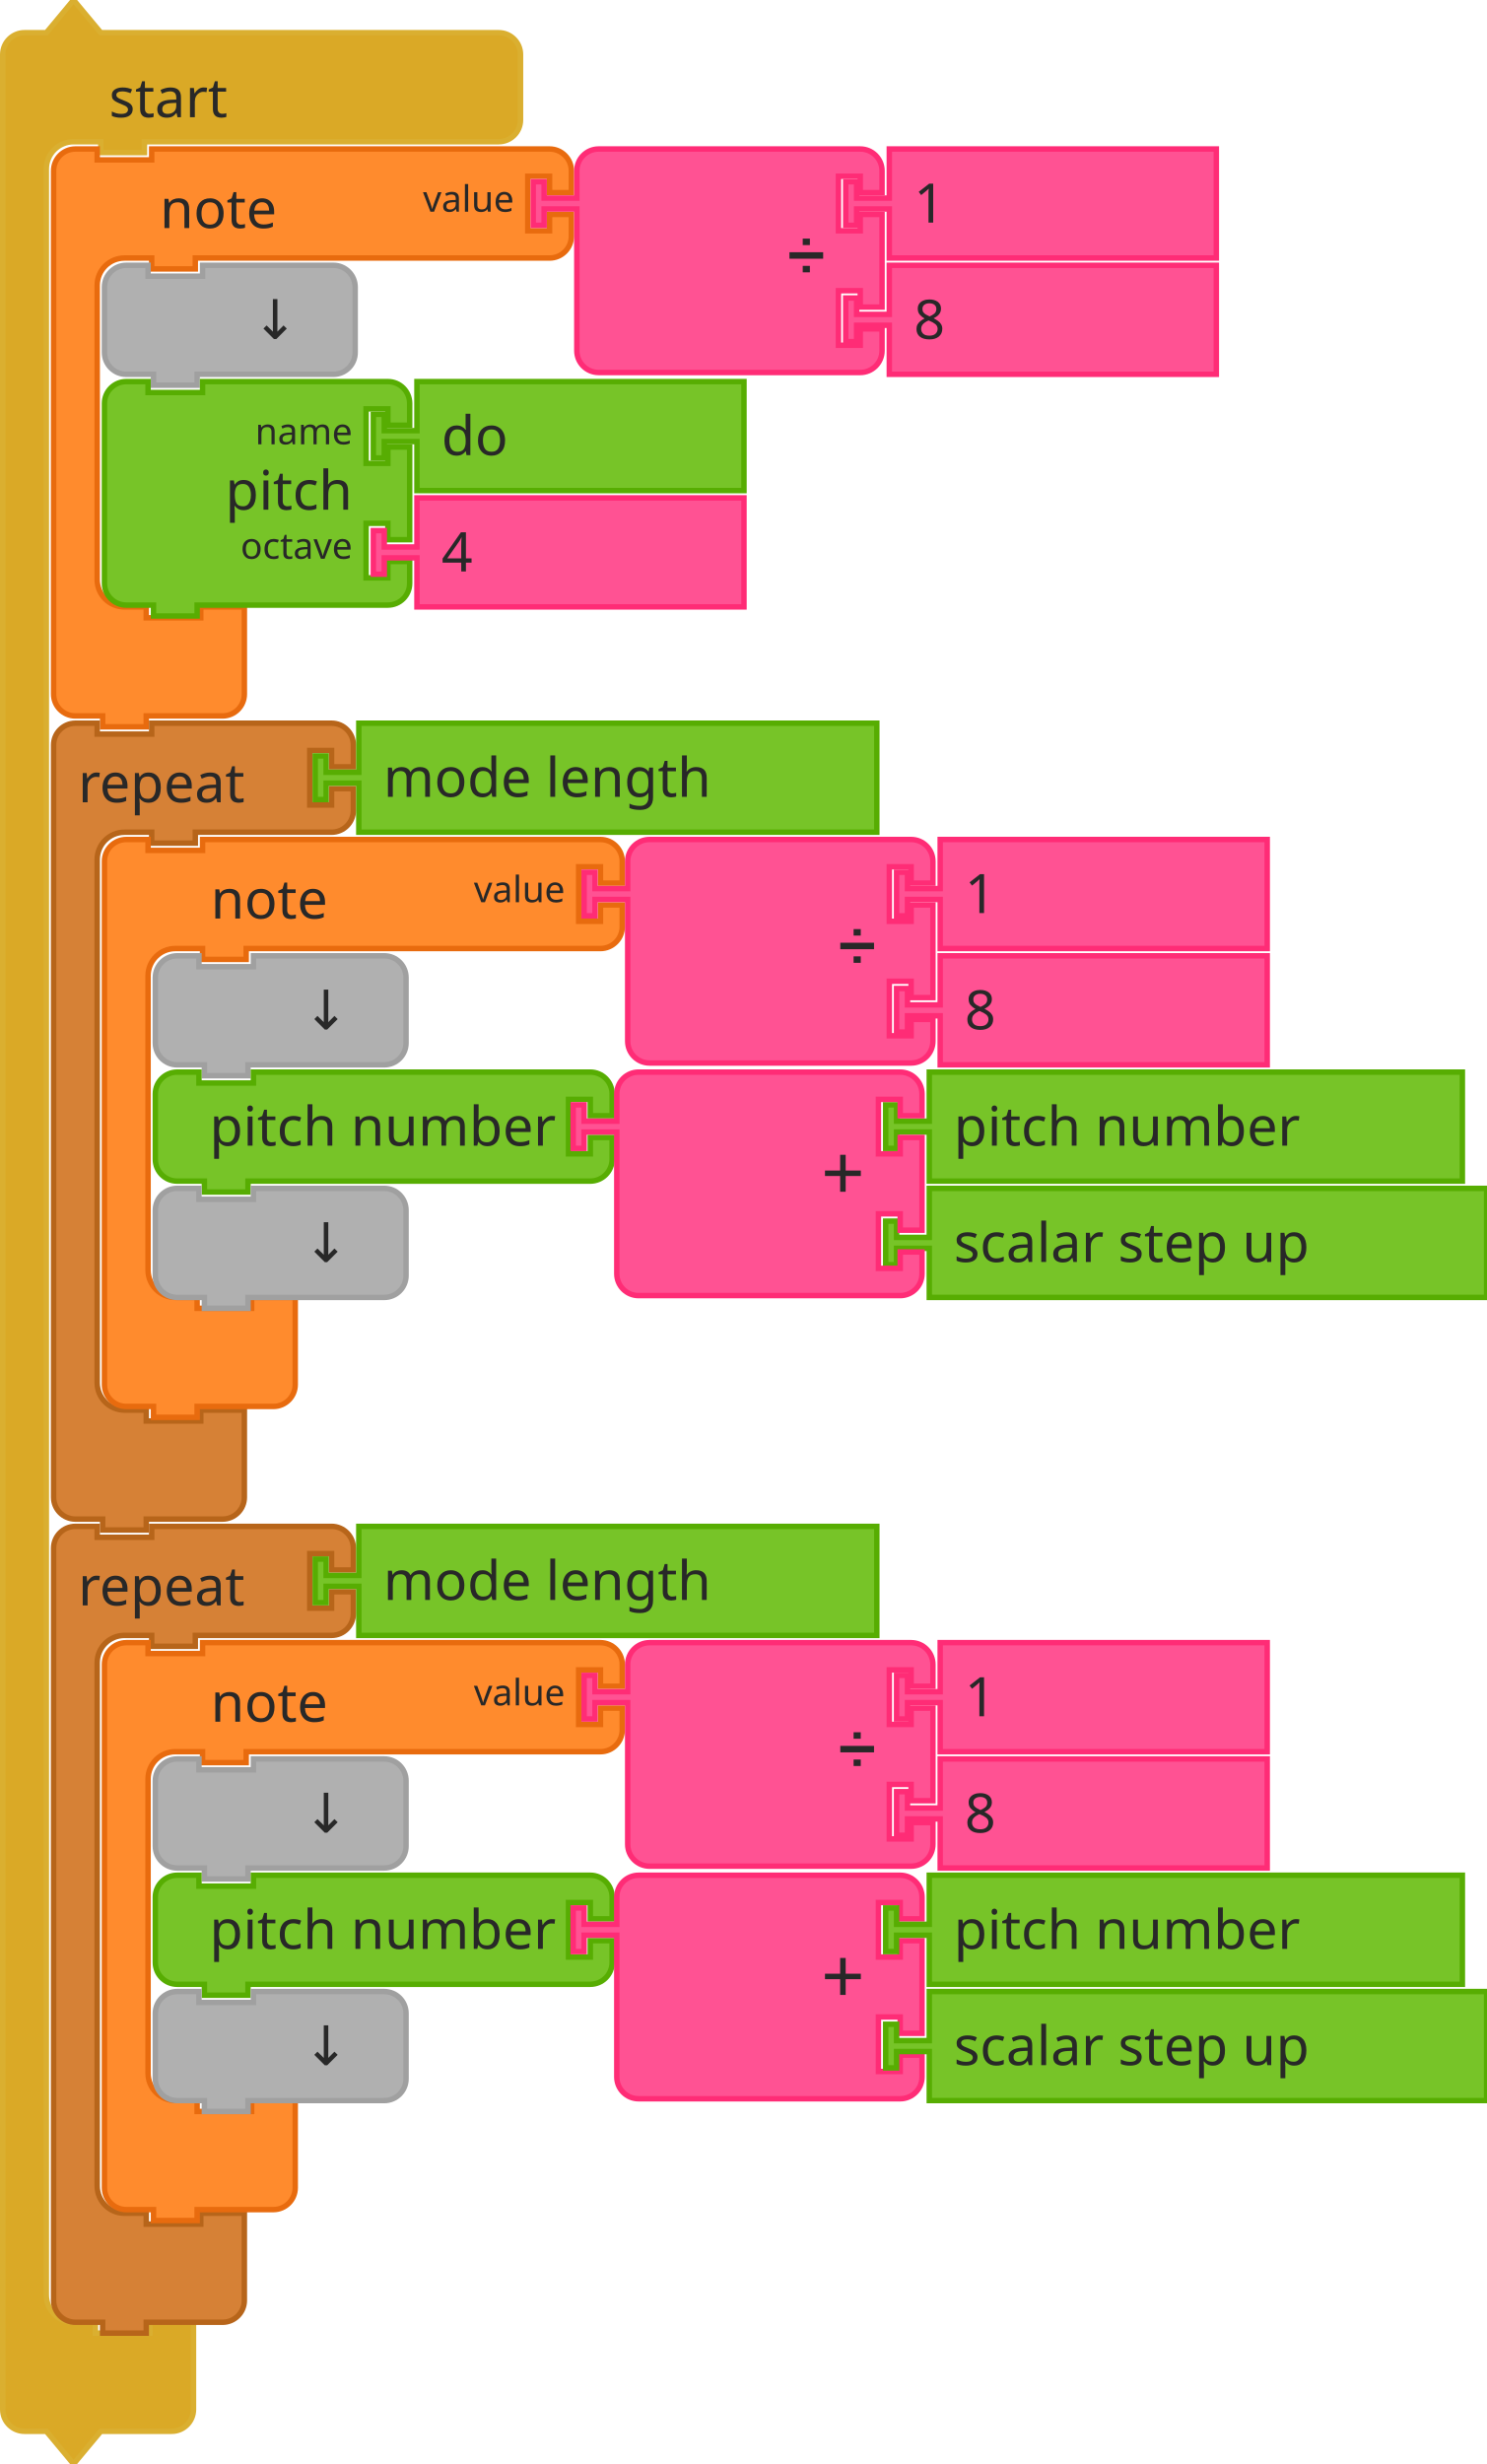
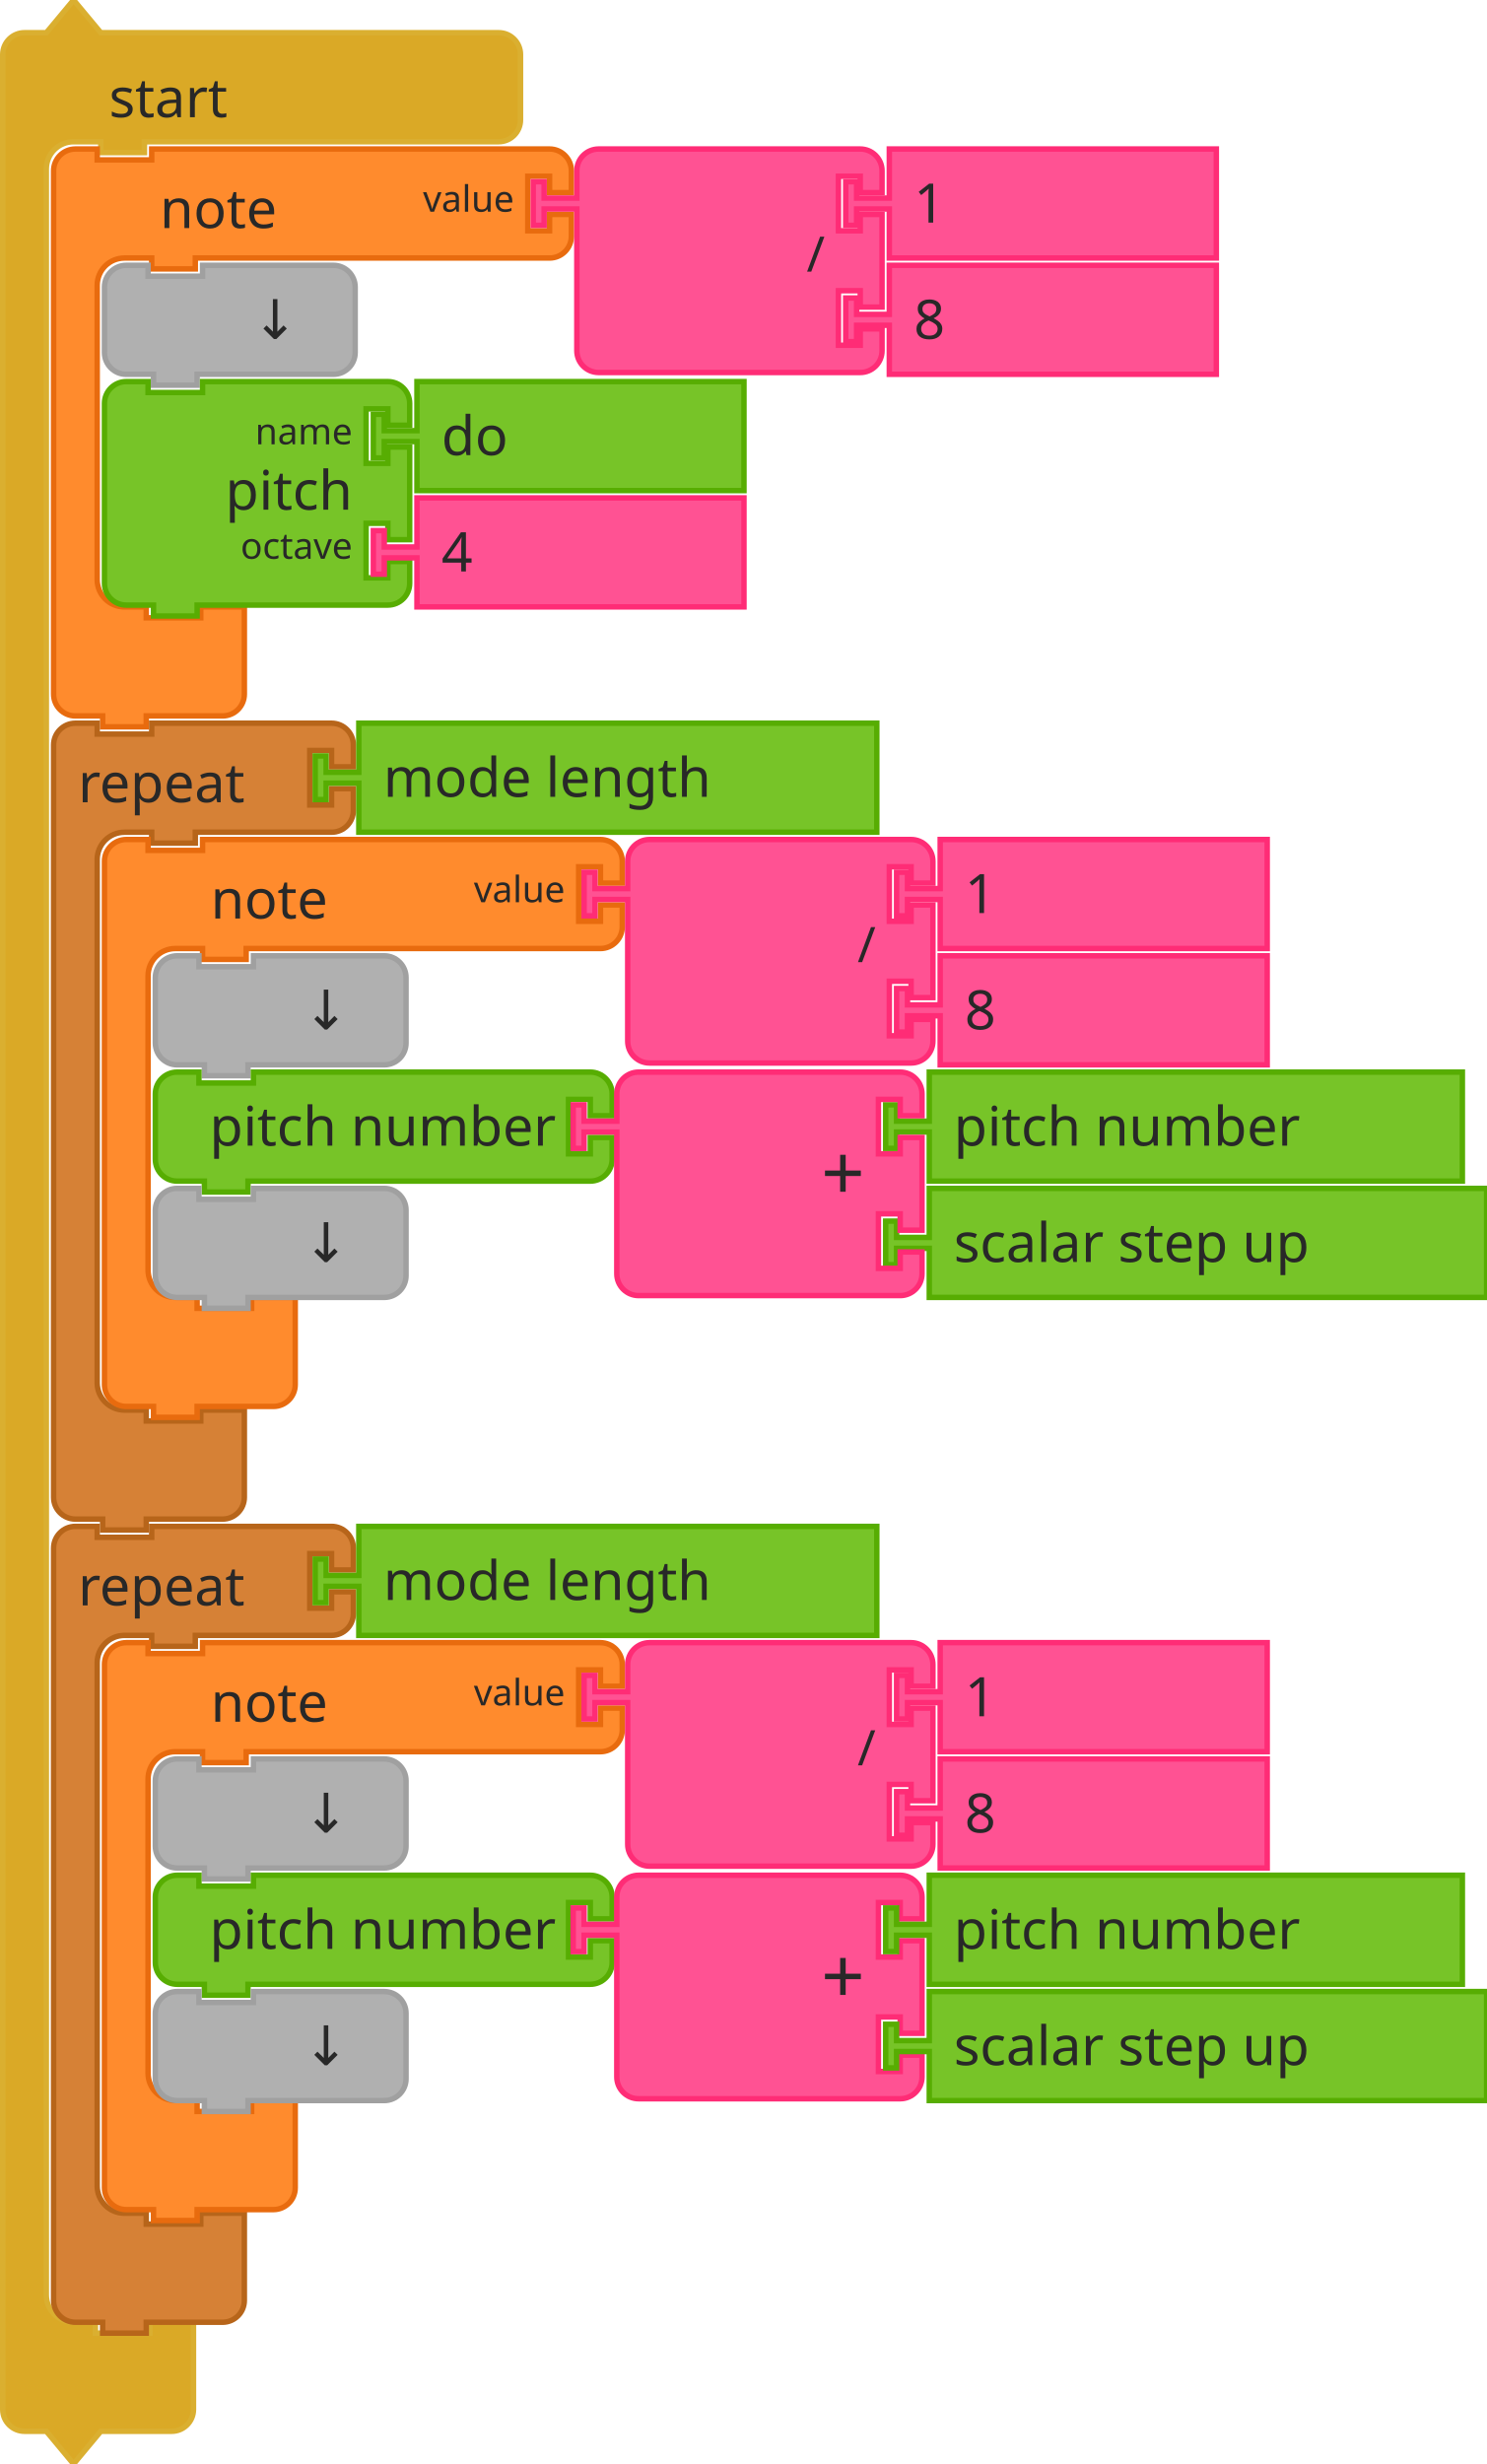
<svg xmlns="http://www.w3.org/2000/svg" width="409" height="678" version="1.1" id="svg9193">
  <defs id="defs9197" />
  <rect id="backgroundrect" width="100%" height="100%" x="0" y="0" fill="none" stroke="none" />
  <g class="currentLayer" style="" id="g9191">
    <g id="svg_1" class="">
      <g id="svg_2">
        <g transform="translate(218,1) scale(1.5) " id="svg_3">
          <path d="m-144.833,13.333 L-144.833,9.333 A4,4 90 0 1 -140.833,5.333 L-136.833,5.333 L-131.833,-0.667 L-126.833,5.333 L-117.833,5.333 L-57.833,5.333 L-53.833,5.333 A4,4 90 0 1 -49.833,9.333 L-49.833,13.333 L-49.833,17.333 L-49.833,21.333 A4,4 90 0 1 -53.833,25.333 L-57.833,25.333 L-117.833,25.333 L-118.833,25.333 L-118.833,27.333 L-126.833,27.333 L-126.833,25.333 L-127.833,25.333 L-131.833,25.333 A5,5 90 0 0 -136.833,30.333 L-136.833,34.333 L-136.833,38.333 L-136.833,416.333 L-136.833,420.333 A5,5 90 0 0 -131.833,425.333 L-127.833,425.333 L-127.833,427.333 L-117.833,427.333 L-117.833,425.333 L-109.833,425.333 L-109.833,431.333 L-109.833,437.333 L-109.833,441.333 A4,4 90 0 1 -113.833,445.333 L-117.833,445.333 L-126.833,445.333 L-131.833,451.333 L-136.833,445.333 L-140.833,445.333 A4,4 90 0 1 -144.833,441.333 L-144.833,437.333 z" style="fill:#DAA926;fill-opacity:1;stroke:#DAAF30;stroke-width:1;stroke-linecap:round;stroke-opacity:1;" id="svg_4" />
          <text style="font-size:10px;fill:#282828;font-family:sans-serif;text-anchor:start" id="svg_5" y="-1.167" x="-145.333">
            <tspan x="-125.333" y="20.833" id="svg_6">start</tspan>
          </text>
        </g>
      </g>
    </g>
    <g id="svg_15" class="">
      <g id="svg_16">
        <g transform="translate(232,42) scale(1.5) " id="svg_17">
          <path d="m-144.833,7.333 L-144.833,3.333 A4,4 90 0 1 -140.833,-0.667 L-136.833,-0.667 L-136.833,1.333 L-126.833,1.333 L-126.833,-0.667 L-117.833,-0.667 L-57.833,-0.667 L-53.833,-0.667 A4,4 90 0 1 -49.833,3.333 L-49.833,7.333 L-53.833,7.333 L-53.833,4.333 L-57.833,4.333 L-57.833,14.333 L-53.833,14.333 L-53.833,11.333 L-49.833,11.333 L-49.833,15.333 A4,4 90 0 1 -53.833,19.333 L-57.833,19.333 L-117.833,19.333 L-118.833,19.333 L-118.833,21.333 L-126.833,21.333 L-126.833,19.333 L-127.833,19.333 L-131.833,19.333 A5,5 90 0 0 -136.833,24.333 L-136.833,28.333 L-136.833,32.333 L-136.833,74.333 L-136.833,78.333 A5,5 90 0 0 -131.833,83.333 L-127.833,83.333 L-127.833,85.333 L-117.833,85.333 L-117.833,83.333 L-109.833,83.333 L-109.833,89.333 L-109.833,95.333 L-109.833,99.333 A4,4 90 0 1 -113.833,103.333 L-117.833,103.333 L-126.833,103.333 L-127.833,103.333 L-127.833,105.333 L-135.833,105.333 L-135.833,103.333 L-136.833,103.333 L-140.833,103.333 A4,4 90 0 1 -144.833,99.333 L-144.833,95.333 z" style="fill:#FF8B2D;fill-opacity:1;stroke:#E86B0E;stroke-width:1;stroke-linecap:round;stroke-opacity:1;" id="svg_18" />
          <text style="font-size:10px;fill:#282828;font-family:sans-serif;text-anchor:start" id="svg_19" y="-1.167" x="-145.333">
            <tspan x="-125.333" y="13.833" id="svg_20">note</tspan>
          </text>
          <text style="font-size:6.667px;fill:#282828;font-family:sans-serif;text-anchor:end" id="svg_21" y="-1.167" x="-145.333">
            <tspan x="-60.333" y="10.833" id="svg_22">value</tspan>
          </text>
        </g>
      </g>
    </g>
    <g id="svg_30" class="">
      <g transform="translate(364,42) scale(1.5) " id="svg_31">
        <path d="m-136.833,7.333 L-136.833,3.333 A4,4 90 0 1 -132.833,-0.667 L-128.833,-0.667 L-118.833,-0.667 L-88.833,-0.667 L-84.833,-0.667 A4,4 90 0 1 -80.833,3.333 L-80.833,7.333 L-84.833,7.333 L-84.833,4.333 L-88.833,4.333 L-88.833,14.333 L-84.833,14.333 L-84.833,11.333 L-80.833,11.333 L-80.833,28.333 L-84.833,28.333 L-84.833,25.333 L-88.833,25.333 L-88.833,35.333 L-84.833,35.333 L-84.833,32.333 L-80.833,32.333 L-80.833,36.333 A4,4 90 0 1 -84.833,40.333 L-88.833,40.333 L-118.833,40.333 L-128.833,40.333 L-132.833,40.333 A4,4 90 0 1 -136.833,36.333 L-136.833,32.333 L-136.833,11.333 L-136.833,10.333 L-142.833,10.333 L-142.833,13.333 L-144.833,13.333 L-144.833,5.333 L-142.833,5.333 L-142.833,8.333 L-136.833,8.333 L-136.833,7.333 z" style="fill:#FF5293;fill-opacity:1;stroke:#FF2C76;stroke-width:1;stroke-linecap:round;stroke-opacity:1;" id="svg_32" />
        <text style="font-size:9px;fill:#282828;font-family:sans-serif;text-anchor:end" id="svg_33" y="-1.167" x="-145.333">
-           <tspan x="-91.333" y="21.833" id="svg_34">➗</tspan>
+           <tspan x="-91.333" y="21.833" id="svg_34">/</tspan>
        </text>
        <text style="font-size:6px;fill:#282828;font-family:sans-serif;text-anchor:end" id="svg_35" y="-1.167" x="-145.333" />
        <text style="font-size:6px;fill:#282828;font-family:sans-serif;text-anchor:end" id="svg_37" y="-1.167" x="-145.333" />
      </g>
    </g>
    <g id="svg_39" class="">
      <g transform="translate(450,42) scale(1.5) " id="svg_40">
        <path d="m-136.833,-0.667 L-76.833,-0.667 L-76.833,19.333 L-136.833,19.333 L-136.833,11.333 L-136.833,10.333 L-142.833,10.333 L-142.833,13.333 L-144.833,13.333 L-144.833,5.333 L-142.833,5.333 L-142.833,8.333 L-136.833,8.333 L-136.833,7.333 z" style="fill:#FF5293;fill-opacity:1;stroke:#FF2C76;stroke-width:1;stroke-linecap:round;stroke-opacity:1;" id="svg_41" />
        <text style="font-size:10px;fill:#282828;font-family:sans-serif;text-anchor:start" id="svg_42" y="-1.167" x="-145.333">
          <tspan x="-132.333" y="12.833" id="svg_43">1</tspan>
        </text>
      </g>
    </g>
    <g id="svg_44" class="">
      <g transform="translate(450,74) scale(1.5) " id="svg_45">
        <path d="m-136.833,-0.667 L-76.833,-0.667 L-76.833,19.333 L-136.833,19.333 L-136.833,11.333 L-136.833,10.333 L-142.833,10.333 L-142.833,13.333 L-144.833,13.333 L-144.833,5.333 L-142.833,5.333 L-142.833,8.333 L-136.833,8.333 L-136.833,7.333 z" style="fill:#FF5293;fill-opacity:1;stroke:#FF2C76;stroke-width:1;stroke-linecap:round;stroke-opacity:1;" id="svg_46" />
        <text style="font-size:10px;fill:#282828;font-family:sans-serif;text-anchor:start" id="svg_47" y="-1.167" x="-145.333">
          <tspan x="-132.333" y="12.833" id="svg_48">8</tspan>
        </text>
      </g>
    </g>
    <g id="svg_49" class="">
      <g transform="translate(246,74) scale(1.5) " id="svg_50">
        <path d="m-144.833,7.333 L-144.833,3.333 A4,4 90 0 1 -140.833,-0.667 L-136.833,-0.667 L-136.833,1.333 L-126.833,1.333 L-126.833,-0.667 L-106.833,-0.667 L-102.833,-0.667 A4,4 90 0 1 -98.833,3.333 L-98.833,7.333 L-98.833,11.333 L-98.833,15.333 A4,4 90 0 1 -102.833,19.333 L-106.833,19.333 L-126.833,19.333 L-127.833,19.333 L-127.833,21.333 L-135.833,21.333 L-135.833,19.333 L-136.833,19.333 L-140.833,19.333 A4,4 90 0 1 -144.833,15.333 L-144.833,11.333 z" style="fill:#B0B0B0;fill-opacity:1;stroke:#A0A0A0;stroke-width:1;stroke-linecap:round;stroke-opacity:1;" id="svg_51" />
        <text style="font-size:10px;fill:#282828;font-family:sans-serif;text-anchor:end" id="svg_52" y="-1.167" x="-145.333">
          <tspan x="-109.333" y="12.833" id="svg_53">↓</tspan>
        </text>
      </g>
    </g>
    <g id="svg_54" class="">
      <g transform="translate(246,106) scale(1.5) " id="svg_55">
        <path d="m-144.833,7.333 L-144.833,3.333 A4,4 90 0 1 -140.833,-0.667 L-136.833,-0.667 L-136.833,1.333 L-126.833,1.333 L-126.833,-0.667 L-96.833,-0.667 L-92.833,-0.667 A4,4 90 0 1 -88.833,3.333 L-88.833,7.333 L-92.833,7.333 L-92.833,4.333 L-96.833,4.333 L-96.833,14.333 L-92.833,14.333 L-92.833,11.333 L-88.833,11.333 L-88.833,28.333 L-92.833,28.333 L-92.833,25.333 L-96.833,25.333 L-96.833,35.333 L-92.833,35.333 L-92.833,32.333 L-88.833,32.333 L-88.833,36.333 A4,4 90 0 1 -92.833,40.333 L-96.833,40.333 L-126.833,40.333 L-127.833,40.333 L-127.833,42.333 L-135.833,42.333 L-135.833,40.333 L-136.833,40.333 L-140.833,40.333 A4,4 90 0 1 -144.833,36.333 L-144.833,32.333 L-144.833,11.333 L-144.833,7.333 z" style="fill:#77C428;fill-opacity:1;stroke:#57AD02;stroke-width:1;stroke-linecap:round;stroke-opacity:1;" id="svg_56" />
        <text style="font-size:10px;fill:#282828;font-family:sans-serif;text-anchor:end" id="svg_57" y="-1.167" x="-145.333">
          <tspan x="-99.333" y="22.833" id="svg_58">pitch</tspan>
        </text>
        <text style="font-size:6.667px;fill:#282828;font-family:sans-serif;text-anchor:end" id="svg_59" y="-1.167" x="-145.333">
          <tspan x="-99.333" y="10.833" id="svg_60">name</tspan>
        </text>
        <text style="font-size:6.667px;fill:#282828;font-family:sans-serif;text-anchor:end" id="svg_61" y="-1.167" x="-145.333">
          <tspan x="-99.333" y="31.833" id="svg_62">octave</tspan>
        </text>
      </g>
    </g>
    <g id="svg_63" class="">
      <g transform="translate(320,106) scale(1.5) " id="svg_64">
        <path d="m-136.833,-0.667 L-76.833,-0.667 L-76.833,19.333 L-136.833,19.333 L-136.833,11.333 L-136.833,10.333 L-142.833,10.333 L-142.833,13.333 L-144.833,13.333 L-144.833,5.333 L-142.833,5.333 L-142.833,8.333 L-136.833,8.333 L-136.833,7.333 z" style="fill:#77C428;fill-opacity:1;stroke:#57AD02;stroke-width:1;stroke-linecap:round;stroke-opacity:1;" id="svg_65" />
        <text style="font-size:10px;fill:#282828;font-family:sans-serif;text-anchor:start" id="svg_66" y="-1.167" x="-145.333">
          <tspan x="-132.333" y="12.833" id="svg_67">do</tspan>
        </text>
      </g>
    </g>
    <g id="svg_68" class="">
      <g transform="translate(320,138) scale(1.5) " id="svg_69">
        <path d="m-136.833,-0.667 L-76.833,-0.667 L-76.833,19.333 L-136.833,19.333 L-136.833,11.333 L-136.833,10.333 L-142.833,10.333 L-142.833,13.333 L-144.833,13.333 L-144.833,5.333 L-142.833,5.333 L-142.833,8.333 L-136.833,8.333 L-136.833,7.333 z" style="fill:#FF5293;fill-opacity:1;stroke:#FF2C76;stroke-width:1;stroke-linecap:round;stroke-opacity:1;" id="svg_70" />
        <text style="font-size:10px;fill:#282828;font-family:sans-serif;text-anchor:start" id="svg_71" y="-1.167" x="-145.333">
          <tspan x="-132.333" y="12.833" id="svg_72">4</tspan>
        </text>
      </g>
    </g>
    <g id="svg_73" class="">
      <g transform="translate(232,200) scale(1.5) " id="svg_74">
        <path d="m-144.833,7.333 L-144.833,3.333 A4,4 90 0 1 -140.833,-0.667 L-136.833,-0.667 L-136.833,1.333 L-126.833,1.333 L-126.833,-0.667 L-117.833,-0.667 L-97.833,-0.667 L-93.833,-0.667 A4,4 90 0 1 -89.833,3.333 L-89.833,7.333 L-93.833,7.333 L-93.833,4.333 L-97.833,4.333 L-97.833,14.333 L-93.833,14.333 L-93.833,11.333 L-89.833,11.333 L-89.833,15.333 A4,4 90 0 1 -93.833,19.333 L-97.833,19.333 L-117.833,19.333 L-118.833,19.333 L-118.833,21.333 L-126.833,21.333 L-126.833,19.333 L-127.833,19.333 L-131.833,19.333 A5,5 90 0 0 -136.833,24.333 L-136.833,28.333 L-136.833,32.333 L-136.833,116.333 L-136.833,120.333 A5,5 90 0 0 -131.833,125.333 L-127.833,125.333 L-127.833,127.333 L-117.833,127.333 L-117.833,125.333 L-109.833,125.333 L-109.833,131.333 L-109.833,137.333 L-109.833,141.333 A4,4 90 0 1 -113.833,145.333 L-117.833,145.333 L-126.833,145.333 L-127.833,145.333 L-127.833,147.333 L-135.833,147.333 L-135.833,145.333 L-136.833,145.333 L-140.833,145.333 A4,4 90 0 1 -144.833,141.333 L-144.833,137.333 z" style="fill:#D68136;fill-opacity:1;stroke:#B7651A;stroke-width:1;stroke-linecap:round;stroke-opacity:1;" id="svg_75" />
        <text style="font-size:10px;fill:#282828;font-family:sans-serif;text-anchor:start" id="svg_76" y="-1.167" x="-145.333">
          <tspan x="-140.333" y="13.833" id="svg_77">repeat</tspan>
        </text>
        <text style="font-size:6.667px;fill:#282828;font-family:sans-serif;text-anchor:end" id="svg_78" y="-1.167" x="-145.333" />
      </g>
    </g>
    <g id="svg_80" class="">
      <g id="svg_81">
        <g transform="translate(246,232) scale(1.5) " id="svg_82">
          <path d="m-144.833,7.333 L-144.833,3.333 A4,4 90 0 1 -140.833,-0.667 L-136.833,-0.667 L-136.833,1.333 L-126.833,1.333 L-126.833,-0.667 L-117.833,-0.667 L-57.833,-0.667 L-53.833,-0.667 A4,4 90 0 1 -49.833,3.333 L-49.833,7.333 L-53.833,7.333 L-53.833,4.333 L-57.833,4.333 L-57.833,14.333 L-53.833,14.333 L-53.833,11.333 L-49.833,11.333 L-49.833,15.333 A4,4 90 0 1 -53.833,19.333 L-57.833,19.333 L-117.833,19.333 L-118.833,19.333 L-118.833,21.333 L-126.833,21.333 L-126.833,19.333 L-127.833,19.333 L-131.833,19.333 A5,5 90 0 0 -136.833,24.333 L-136.833,28.333 L-136.833,32.333 L-136.833,74.333 L-136.833,78.333 A5,5 90 0 0 -131.833,83.333 L-127.833,83.333 L-127.833,85.333 L-117.833,85.333 L-117.833,83.333 L-109.833,83.333 L-109.833,89.333 L-109.833,95.333 L-109.833,99.333 A4,4 90 0 1 -113.833,103.333 L-117.833,103.333 L-126.833,103.333 L-127.833,103.333 L-127.833,105.333 L-135.833,105.333 L-135.833,103.333 L-136.833,103.333 L-140.833,103.333 A4,4 90 0 1 -144.833,99.333 L-144.833,95.333 z" style="fill:#FF8B2D;fill-opacity:1;stroke:#E86B0E;stroke-width:1;stroke-linecap:round;stroke-opacity:1;" id="svg_83" />
          <text style="font-size:10px;fill:#282828;font-family:sans-serif;text-anchor:start" id="svg_84" y="-1.167" x="-145.333">
            <tspan x="-125.333" y="13.833" id="svg_85">note</tspan>
          </text>
          <text style="font-size:6.667px;fill:#282828;font-family:sans-serif;text-anchor:end" id="svg_86" y="-1.167" x="-145.333">
            <tspan x="-60.333" y="10.833" id="svg_87">value</tspan>
          </text>
        </g>
      </g>
    </g>
    <g id="svg_95" class="">
      <g transform="translate(378,232) scale(1.5) " id="svg_96">
        <path d="m-136.833,7.333 L-136.833,3.333 A4,4 90 0 1 -132.833,-0.667 L-128.833,-0.667 L-118.833,-0.667 L-88.833,-0.667 L-84.833,-0.667 A4,4 90 0 1 -80.833,3.333 L-80.833,7.333 L-84.833,7.333 L-84.833,4.333 L-88.833,4.333 L-88.833,14.333 L-84.833,14.333 L-84.833,11.333 L-80.833,11.333 L-80.833,28.333 L-84.833,28.333 L-84.833,25.333 L-88.833,25.333 L-88.833,35.333 L-84.833,35.333 L-84.833,32.333 L-80.833,32.333 L-80.833,36.333 A4,4 90 0 1 -84.833,40.333 L-88.833,40.333 L-118.833,40.333 L-128.833,40.333 L-132.833,40.333 A4,4 90 0 1 -136.833,36.333 L-136.833,32.333 L-136.833,11.333 L-136.833,10.333 L-142.833,10.333 L-142.833,13.333 L-144.833,13.333 L-144.833,5.333 L-142.833,5.333 L-142.833,8.333 L-136.833,8.333 L-136.833,7.333 z" style="fill:#FF5293;fill-opacity:1;stroke:#FF2C76;stroke-width:1;stroke-linecap:round;stroke-opacity:1;" id="svg_97" />
        <text style="font-size:9px;fill:#282828;font-family:sans-serif;text-anchor:end" id="svg_98" y="-1.167" x="-145.333">
-           <tspan x="-91.333" y="21.833" id="svg_99">➗</tspan>
+           <tspan x="-91.333" y="21.833" id="svg_99">/</tspan>
        </text>
        <text style="font-size:6px;fill:#282828;font-family:sans-serif;text-anchor:end" id="svg_100" y="-1.167" x="-145.333" />
        <text style="font-size:6px;fill:#282828;font-family:sans-serif;text-anchor:end" id="svg_102" y="-1.167" x="-145.333" />
      </g>
    </g>
    <g id="svg_104" class="">
      <g transform="translate(464,232) scale(1.5) " id="svg_105">
        <path d="m-136.833,-0.667 L-76.833,-0.667 L-76.833,19.333 L-136.833,19.333 L-136.833,11.333 L-136.833,10.333 L-142.833,10.333 L-142.833,13.333 L-144.833,13.333 L-144.833,5.333 L-142.833,5.333 L-142.833,8.333 L-136.833,8.333 L-136.833,7.333 z" style="fill:#FF5293;fill-opacity:1;stroke:#FF2C76;stroke-width:1;stroke-linecap:round;stroke-opacity:1;" id="svg_106" />
        <text style="font-size:10px;fill:#282828;font-family:sans-serif;text-anchor:start" id="svg_107" y="-1.167" x="-145.333">
          <tspan x="-132.333" y="12.833" id="svg_108">1</tspan>
        </text>
      </g>
    </g>
    <g id="svg_109" class="">
      <g transform="translate(464,264) scale(1.5) " id="svg_110">
        <path d="m-136.833,-0.667 L-76.833,-0.667 L-76.833,19.333 L-136.833,19.333 L-136.833,11.333 L-136.833,10.333 L-142.833,10.333 L-142.833,13.333 L-144.833,13.333 L-144.833,5.333 L-142.833,5.333 L-142.833,8.333 L-136.833,8.333 L-136.833,7.333 z" style="fill:#FF5293;fill-opacity:1;stroke:#FF2C76;stroke-width:1;stroke-linecap:round;stroke-opacity:1;" id="svg_111" />
        <text style="font-size:10px;fill:#282828;font-family:sans-serif;text-anchor:start" id="svg_112" y="-1.167" x="-145.333">
          <tspan x="-132.333" y="12.833" id="svg_113">8</tspan>
        </text>
      </g>
    </g>
    <g id="svg_114" class="">
      <g transform="translate(260,264) scale(1.5) " id="svg_115">
        <path d="m-144.833,7.333 L-144.833,3.333 A4,4 90 0 1 -140.833,-0.667 L-136.833,-0.667 L-136.833,1.333 L-126.833,1.333 L-126.833,-0.667 L-106.833,-0.667 L-102.833,-0.667 A4,4 90 0 1 -98.833,3.333 L-98.833,7.333 L-98.833,11.333 L-98.833,15.333 A4,4 90 0 1 -102.833,19.333 L-106.833,19.333 L-126.833,19.333 L-127.833,19.333 L-127.833,21.333 L-135.833,21.333 L-135.833,19.333 L-136.833,19.333 L-140.833,19.333 A4,4 90 0 1 -144.833,15.333 L-144.833,11.333 z" style="fill:#B0B0B0;fill-opacity:1;stroke:#A0A0A0;stroke-width:1;stroke-linecap:round;stroke-opacity:1;" id="svg_116" />
        <text style="font-size:10px;fill:#282828;font-family:sans-serif;text-anchor:end" id="svg_117" y="-1.167" x="-145.333">
          <tspan x="-109.333" y="12.833" id="svg_118">↓</tspan>
        </text>
      </g>
    </g>
    <g id="svg_119" class="">
      <g transform="translate(304,200) scale(1.5) " id="svg_120">
        <path d="m-136.833,-0.667 L-41.794,-0.667 L-41.794,19.333 L-136.833,19.333 L-136.833,11.333 L-136.833,10.333 L-142.833,10.333 L-142.833,13.333 L-144.833,13.333 L-144.833,5.333 L-142.833,5.333 L-142.833,8.333 L-136.833,8.333 L-136.833,7.333 z" style="fill:#77C428;fill-opacity:1;stroke:#57AD02;stroke-width:1;stroke-linecap:round;stroke-opacity:1;" id="svg_121" />
        <text style="font-size:10px;fill:#282828;font-family:sans-serif;text-anchor:start" id="svg_122" y="-1.167" x="-145.333">
          <tspan x="-132.333" y="12.833" id="svg_123">mode length</tspan>
        </text>
      </g>
    </g>
    <g id="svg_124" class="">
      <g transform="translate(260,296) scale(1.5) " id="svg_125">
        <path d="m-144.833,7.333 L-144.833,3.333 A4,4 90 0 1 -140.833,-0.667 L-136.833,-0.667 L-136.833,1.333 L-126.833,1.333 L-126.833,-0.667 L-69.026,-0.667 L-65.026,-0.667 A4,4 90 0 1 -61.026,3.333 L-61.026,7.333 L-65.026,7.333 L-65.026,4.333 L-69.026,4.333 L-69.026,14.333 L-65.026,14.333 L-65.026,11.333 L-61.026,11.333 L-61.026,15.333 A4,4 90 0 1 -65.026,19.333 L-69.026,19.333 L-126.833,19.333 L-127.833,19.333 L-127.833,21.333 L-135.833,21.333 L-135.833,19.333 L-136.833,19.333 L-140.833,19.333 A4,4 90 0 1 -144.833,15.333 L-144.833,11.333 L-144.833,7.333 z" style="fill:#77C428;fill-opacity:1;stroke:#57AD02;stroke-width:1;stroke-linecap:round;stroke-opacity:1;" id="svg_126" />
        <text style="font-size:10px;fill:#282828;font-family:sans-serif;text-anchor:end" id="svg_127" y="-1.167" x="-145.333">
          <tspan x="-71.333" y="12.833" id="svg_128">pitch number</tspan>
        </text>
        <text style="font-size:6.667px;fill:#282828;font-family:sans-serif;text-anchor:end" id="svg_129" y="-1.167" x="-145.333" />
      </g>
    </g>
    <g id="svg_131" class="">
      <g transform="translate(461,296) scale(1.5) " id="svg_132">
        <path d="m-136.833,-0.667 L-39.026,-0.667 L-39.026,19.333 L-136.833,19.333 L-136.833,11.333 L-136.833,10.333 L-142.833,10.333 L-142.833,13.333 L-144.833,13.333 L-144.833,5.333 L-142.833,5.333 L-142.833,8.333 L-136.833,8.333 L-136.833,7.333 z" style="fill:#77C428;fill-opacity:1;stroke:#57AD02;stroke-width:1;stroke-linecap:round;stroke-opacity:1;" id="svg_133" />
        <text style="font-size:10px;fill:#282828;font-family:sans-serif;text-anchor:start" id="svg_134" y="-1.167" x="-145.333">
          <tspan x="-132.333" y="12.833" id="svg_135">pitch number</tspan>
        </text>
      </g>
    </g>
    <g id="svg_136" class="">
      <g transform="translate(461,328) scale(1.5) " id="svg_137">
        <path d="m-136.833,-0.667 L-34.577,-0.667 L-34.577,19.333 L-136.833,19.333 L-136.833,11.333 L-136.833,10.333 L-142.833,10.333 L-142.833,13.333 L-144.833,13.333 L-144.833,5.333 L-142.833,5.333 L-142.833,8.333 L-136.833,8.333 L-136.833,7.333 z" style="fill:#77C428;fill-opacity:1;stroke:#57AD02;stroke-width:1;stroke-linecap:round;stroke-opacity:1;" id="svg_138" />
        <text style="font-size:10px;fill:#282828;font-family:sans-serif;text-anchor:start" id="svg_139" y="-1.167" x="-145.333">
          <tspan x="-132.333" y="12.833" id="svg_140">scalar step up</tspan>
        </text>
      </g>
    </g>
    <g id="svg_141" class="">
      <g transform="translate(375,296) scale(1.5) " id="svg_142">
        <path d="m-136.833,7.333 L-136.833,3.333 A4,4 90 0 1 -132.833,-0.667 L-128.833,-0.667 L-118.833,-0.667 L-88.833,-0.667 L-84.833,-0.667 A4,4 90 0 1 -80.833,3.333 L-80.833,7.333 L-84.833,7.333 L-84.833,4.333 L-88.833,4.333 L-88.833,14.333 L-84.833,14.333 L-84.833,11.333 L-80.833,11.333 L-80.833,28.333 L-84.833,28.333 L-84.833,25.333 L-88.833,25.333 L-88.833,35.333 L-84.833,35.333 L-84.833,32.333 L-80.833,32.333 L-80.833,36.333 A4,4 90 0 1 -84.833,40.333 L-88.833,40.333 L-118.833,40.333 L-128.833,40.333 L-132.833,40.333 A4,4 90 0 1 -136.833,36.333 L-136.833,32.333 L-136.833,11.333 L-136.833,10.333 L-142.833,10.333 L-142.833,13.333 L-144.833,13.333 L-144.833,5.333 L-142.833,5.333 L-142.833,8.333 L-136.833,8.333 L-136.833,7.333 z" style="fill:#FF5293;fill-opacity:1;stroke:#FF2C76;stroke-width:1;stroke-linecap:round;stroke-opacity:1;" id="svg_143" />
        <text style="font-size:14px;fill:#282828;font-family:sans-serif;text-anchor:end" id="svg_144" y="-1.167" x="-145.333">
          <tspan x="-91.333" y="22.833" id="svg_145">+</tspan>
        </text>
        <text style="font-size:9.333px;fill:#282828;font-family:sans-serif;text-anchor:end" id="svg_146" y="-1.167" x="-145.333" />
        <text style="font-size:9.333px;fill:#282828;font-family:sans-serif;text-anchor:end" id="svg_148" y="-1.167" x="-145.333" />
      </g>
    </g>
    <g id="svg_150" class="">
      <g transform="translate(260,328) scale(1.5) " id="svg_151">
        <path d="m-144.833,7.333 L-144.833,3.333 A4,4 90 0 1 -140.833,-0.667 L-136.833,-0.667 L-136.833,1.333 L-126.833,1.333 L-126.833,-0.667 L-106.833,-0.667 L-102.833,-0.667 A4,4 90 0 1 -98.833,3.333 L-98.833,7.333 L-98.833,11.333 L-98.833,15.333 A4,4 90 0 1 -102.833,19.333 L-106.833,19.333 L-126.833,19.333 L-127.833,19.333 L-127.833,21.333 L-135.833,21.333 L-135.833,19.333 L-136.833,19.333 L-140.833,19.333 A4,4 90 0 1 -144.833,15.333 L-144.833,11.333 z" style="fill:#B0B0B0;fill-opacity:1;stroke:#A0A0A0;stroke-width:1;stroke-linecap:round;stroke-opacity:1;" id="svg_152" />
        <text style="font-size:10px;fill:#282828;font-family:sans-serif;text-anchor:end" id="svg_153" y="-1.167" x="-145.333">
          <tspan x="-109.333" y="12.833" id="svg_154">↓</tspan>
        </text>
      </g>
    </g>
    <g id="svg_155" class="">
      <g transform="translate(232,421) scale(1.5) " id="svg_156">
        <path d="m-144.833,7.333 L-144.833,3.333 A4,4 90 0 1 -140.833,-0.667 L-136.833,-0.667 L-136.833,1.333 L-126.833,1.333 L-126.833,-0.667 L-117.833,-0.667 L-97.833,-0.667 L-93.833,-0.667 A4,4 90 0 1 -89.833,3.333 L-89.833,7.333 L-93.833,7.333 L-93.833,4.333 L-97.833,4.333 L-97.833,14.333 L-93.833,14.333 L-93.833,11.333 L-89.833,11.333 L-89.833,15.333 A4,4 90 0 1 -93.833,19.333 L-97.833,19.333 L-117.833,19.333 L-118.833,19.333 L-118.833,21.333 L-126.833,21.333 L-126.833,19.333 L-127.833,19.333 L-131.833,19.333 A5,5 90 0 0 -136.833,24.333 L-136.833,28.333 L-136.833,32.333 L-136.833,116.333 L-136.833,120.333 A5,5 90 0 0 -131.833,125.333 L-127.833,125.333 L-127.833,127.333 L-117.833,127.333 L-117.833,125.333 L-109.833,125.333 L-109.833,131.333 L-109.833,137.333 L-109.833,141.333 A4,4 90 0 1 -113.833,145.333 L-117.833,145.333 L-126.833,145.333 L-127.833,145.333 L-127.833,147.333 L-135.833,147.333 L-135.833,145.333 L-136.833,145.333 L-140.833,145.333 A4,4 90 0 1 -144.833,141.333 L-144.833,137.333 z" style="fill:#D68136;fill-opacity:1;stroke:#B7651A;stroke-width:1;stroke-linecap:round;stroke-opacity:1;" id="svg_157" />
        <text style="font-size:10px;fill:#282828;font-family:sans-serif;text-anchor:start" id="svg_158" y="-1.167" x="-145.333">
          <tspan x="-140.333" y="13.833" id="svg_159">repeat</tspan>
        </text>
        <text style="font-size:6.667px;fill:#282828;font-family:sans-serif;text-anchor:end" id="svg_160" y="-1.167" x="-145.333" />
      </g>
    </g>
    <g id="svg_162" class="">
      <g transform="translate(304,421) scale(1.5) " id="svg_163">
        <path d="m-136.833,-0.667 L-41.794,-0.667 L-41.794,19.333 L-136.833,19.333 L-136.833,11.333 L-136.833,10.333 L-142.833,10.333 L-142.833,13.333 L-144.833,13.333 L-144.833,5.333 L-142.833,5.333 L-142.833,8.333 L-136.833,8.333 L-136.833,7.333 z" style="fill:#77C428;fill-opacity:1;stroke:#57AD02;stroke-width:1;stroke-linecap:round;stroke-opacity:1;" id="svg_164" />
        <text style="font-size:10px;fill:#282828;font-family:sans-serif;text-anchor:start" id="svg_165" y="-1.167" x="-145.333">
          <tspan x="-132.333" y="12.833" id="svg_166">mode length</tspan>
        </text>
      </g>
    </g>
    <g id="svg_167" class="">
      <g id="svg_168">
        <g transform="translate(246,453) scale(1.5) " id="svg_169">
          <path d="m-144.833,7.333 L-144.833,3.333 A4,4 90 0 1 -140.833,-0.667 L-136.833,-0.667 L-136.833,1.333 L-126.833,1.333 L-126.833,-0.667 L-117.833,-0.667 L-57.833,-0.667 L-53.833,-0.667 A4,4 90 0 1 -49.833,3.333 L-49.833,7.333 L-53.833,7.333 L-53.833,4.333 L-57.833,4.333 L-57.833,14.333 L-53.833,14.333 L-53.833,11.333 L-49.833,11.333 L-49.833,15.333 A4,4 90 0 1 -53.833,19.333 L-57.833,19.333 L-117.833,19.333 L-118.833,19.333 L-118.833,21.333 L-126.833,21.333 L-126.833,19.333 L-127.833,19.333 L-131.833,19.333 A5,5 90 0 0 -136.833,24.333 L-136.833,28.333 L-136.833,32.333 L-136.833,74.333 L-136.833,78.333 A5,5 90 0 0 -131.833,83.333 L-127.833,83.333 L-127.833,85.333 L-117.833,85.333 L-117.833,83.333 L-109.833,83.333 L-109.833,89.333 L-109.833,95.333 L-109.833,99.333 A4,4 90 0 1 -113.833,103.333 L-117.833,103.333 L-126.833,103.333 L-127.833,103.333 L-127.833,105.333 L-135.833,105.333 L-135.833,103.333 L-136.833,103.333 L-140.833,103.333 A4,4 90 0 1 -144.833,99.333 L-144.833,95.333 z" style="fill:#FF8B2D;fill-opacity:1;stroke:#E86B0E;stroke-width:1;stroke-linecap:round;stroke-opacity:1;" id="svg_170" />
          <text style="font-size:10px;fill:#282828;font-family:sans-serif;text-anchor:start" id="svg_171" y="-1.167" x="-145.333">
            <tspan x="-125.333" y="13.833" id="svg_172">note</tspan>
          </text>
          <text style="font-size:6.667px;fill:#282828;font-family:sans-serif;text-anchor:end" id="svg_173" y="-1.167" x="-145.333">
            <tspan x="-60.333" y="10.833" id="svg_174">value</tspan>
          </text>
        </g>
      </g>
    </g>
    <g id="svg_182" class="">
      <g transform="translate(378,453) scale(1.5) " id="svg_183">
        <path d="m-136.833,7.333 L-136.833,3.333 A4,4 90 0 1 -132.833,-0.667 L-128.833,-0.667 L-118.833,-0.667 L-88.833,-0.667 L-84.833,-0.667 A4,4 90 0 1 -80.833,3.333 L-80.833,7.333 L-84.833,7.333 L-84.833,4.333 L-88.833,4.333 L-88.833,14.333 L-84.833,14.333 L-84.833,11.333 L-80.833,11.333 L-80.833,28.333 L-84.833,28.333 L-84.833,25.333 L-88.833,25.333 L-88.833,35.333 L-84.833,35.333 L-84.833,32.333 L-80.833,32.333 L-80.833,36.333 A4,4 90 0 1 -84.833,40.333 L-88.833,40.333 L-118.833,40.333 L-128.833,40.333 L-132.833,40.333 A4,4 90 0 1 -136.833,36.333 L-136.833,32.333 L-136.833,11.333 L-136.833,10.333 L-142.833,10.333 L-142.833,13.333 L-144.833,13.333 L-144.833,5.333 L-142.833,5.333 L-142.833,8.333 L-136.833,8.333 L-136.833,7.333 z" style="fill:#FF5293;fill-opacity:1;stroke:#FF2C76;stroke-width:1;stroke-linecap:round;stroke-opacity:1;" id="svg_184" />
        <text style="font-size:9px;fill:#282828;font-family:sans-serif;text-anchor:end" id="svg_185" y="-1.167" x="-145.333">
-           <tspan x="-91.333" y="21.833" id="svg_186">➗</tspan>
+           <tspan x="-91.333" y="21.833" id="svg_186">/</tspan>
        </text>
        <text style="font-size:6px;fill:#282828;font-family:sans-serif;text-anchor:end" id="svg_187" y="-1.167" x="-145.333" />
        <text style="font-size:6px;fill:#282828;font-family:sans-serif;text-anchor:end" id="svg_189" y="-1.167" x="-145.333" />
      </g>
    </g>
    <g id="svg_191" class="">
      <g transform="translate(464,453) scale(1.5) " id="svg_192">
        <path d="m-136.833,-0.667 L-76.833,-0.667 L-76.833,19.333 L-136.833,19.333 L-136.833,11.333 L-136.833,10.333 L-142.833,10.333 L-142.833,13.333 L-144.833,13.333 L-144.833,5.333 L-142.833,5.333 L-142.833,8.333 L-136.833,8.333 L-136.833,7.333 z" style="fill:#FF5293;fill-opacity:1;stroke:#FF2C76;stroke-width:1;stroke-linecap:round;stroke-opacity:1;" id="svg_193" />
        <text style="font-size:10px;fill:#282828;font-family:sans-serif;text-anchor:start" id="svg_194" y="-1.167" x="-145.333">
          <tspan x="-132.333" y="12.833" id="svg_195">1</tspan>
        </text>
      </g>
    </g>
    <g id="svg_196" class="">
      <g transform="translate(464,485) scale(1.5) " id="svg_197">
        <path d="m-136.833,-0.667 L-76.833,-0.667 L-76.833,19.333 L-136.833,19.333 L-136.833,11.333 L-136.833,10.333 L-142.833,10.333 L-142.833,13.333 L-144.833,13.333 L-144.833,5.333 L-142.833,5.333 L-142.833,8.333 L-136.833,8.333 L-136.833,7.333 z" style="fill:#FF5293;fill-opacity:1;stroke:#FF2C76;stroke-width:1;stroke-linecap:round;stroke-opacity:1;" id="svg_198" />
        <text style="font-size:10px;fill:#282828;font-family:sans-serif;text-anchor:start" id="svg_199" y="-1.167" x="-145.333">
          <tspan x="-132.333" y="12.833" id="svg_200">8</tspan>
        </text>
      </g>
    </g>
    <g id="svg_201" class="">
      <g transform="translate(260,485) scale(1.5) " id="svg_202">
        <path d="m-144.833,7.333 L-144.833,3.333 A4,4 90 0 1 -140.833,-0.667 L-136.833,-0.667 L-136.833,1.333 L-126.833,1.333 L-126.833,-0.667 L-106.833,-0.667 L-102.833,-0.667 A4,4 90 0 1 -98.833,3.333 L-98.833,7.333 L-98.833,11.333 L-98.833,15.333 A4,4 90 0 1 -102.833,19.333 L-106.833,19.333 L-126.833,19.333 L-127.833,19.333 L-127.833,21.333 L-135.833,21.333 L-135.833,19.333 L-136.833,19.333 L-140.833,19.333 A4,4 90 0 1 -144.833,15.333 L-144.833,11.333 z" style="fill:#B0B0B0;fill-opacity:1;stroke:#A0A0A0;stroke-width:1;stroke-linecap:round;stroke-opacity:1;" id="svg_203" />
        <text style="font-size:10px;fill:#282828;font-family:sans-serif;text-anchor:end" id="svg_204" y="-1.167" x="-145.333">
          <tspan x="-109.333" y="12.833" id="svg_205">↓</tspan>
        </text>
      </g>
    </g>
    <g id="svg_206" class="">
      <g transform="translate(260,517) scale(1.5) " id="svg_207">
        <path d="m-144.833,7.333 L-144.833,3.333 A4,4 90 0 1 -140.833,-0.667 L-136.833,-0.667 L-136.833,1.333 L-126.833,1.333 L-126.833,-0.667 L-69.026,-0.667 L-65.026,-0.667 A4,4 90 0 1 -61.026,3.333 L-61.026,7.333 L-65.026,7.333 L-65.026,4.333 L-69.026,4.333 L-69.026,14.333 L-65.026,14.333 L-65.026,11.333 L-61.026,11.333 L-61.026,15.333 A4,4 90 0 1 -65.026,19.333 L-69.026,19.333 L-126.833,19.333 L-127.833,19.333 L-127.833,21.333 L-135.833,21.333 L-135.833,19.333 L-136.833,19.333 L-140.833,19.333 A4,4 90 0 1 -144.833,15.333 L-144.833,11.333 L-144.833,7.333 z" style="fill:#77C428;fill-opacity:1;stroke:#57AD02;stroke-width:1;stroke-linecap:round;stroke-opacity:1;" id="svg_208" />
        <text style="font-size:10px;fill:#282828;font-family:sans-serif;text-anchor:end" id="svg_209" y="-1.167" x="-145.333">
          <tspan x="-71.333" y="12.833" id="svg_210">pitch number</tspan>
        </text>
        <text style="font-size:6.667px;fill:#282828;font-family:sans-serif;text-anchor:end" id="svg_211" y="-1.167" x="-145.333" />
      </g>
    </g>
    <g id="svg_213" class="">
      <g transform="translate(375,517) scale(1.5) " id="svg_214">
        <path d="m-136.833,7.333 L-136.833,3.333 A4,4 90 0 1 -132.833,-0.667 L-128.833,-0.667 L-118.833,-0.667 L-88.833,-0.667 L-84.833,-0.667 A4,4 90 0 1 -80.833,3.333 L-80.833,7.333 L-84.833,7.333 L-84.833,4.333 L-88.833,4.333 L-88.833,14.333 L-84.833,14.333 L-84.833,11.333 L-80.833,11.333 L-80.833,28.333 L-84.833,28.333 L-84.833,25.333 L-88.833,25.333 L-88.833,35.333 L-84.833,35.333 L-84.833,32.333 L-80.833,32.333 L-80.833,36.333 A4,4 90 0 1 -84.833,40.333 L-88.833,40.333 L-118.833,40.333 L-128.833,40.333 L-132.833,40.333 A4,4 90 0 1 -136.833,36.333 L-136.833,32.333 L-136.833,11.333 L-136.833,10.333 L-142.833,10.333 L-142.833,13.333 L-144.833,13.333 L-144.833,5.333 L-142.833,5.333 L-142.833,8.333 L-136.833,8.333 L-136.833,7.333 z" style="fill:#FF5293;fill-opacity:1;stroke:#FF2C76;stroke-width:1;stroke-linecap:round;stroke-opacity:1;" id="svg_215" />
        <text style="font-size:14px;fill:#282828;font-family:sans-serif;text-anchor:end" id="svg_216" y="-1.167" x="-145.333">
          <tspan x="-91.333" y="22.833" id="svg_217">+</tspan>
        </text>
        <text style="font-size:9.333px;fill:#282828;font-family:sans-serif;text-anchor:end" id="svg_218" y="-1.167" x="-145.333" />
        <text style="font-size:9.333px;fill:#282828;font-family:sans-serif;text-anchor:end" id="svg_220" y="-1.167" x="-145.333" />
      </g>
    </g>
    <g id="svg_222" class="">
      <g transform="translate(461,517) scale(1.5) " id="svg_223">
        <path d="m-136.833,-0.667 L-39.026,-0.667 L-39.026,19.333 L-136.833,19.333 L-136.833,11.333 L-136.833,10.333 L-142.833,10.333 L-142.833,13.333 L-144.833,13.333 L-144.833,5.333 L-142.833,5.333 L-142.833,8.333 L-136.833,8.333 L-136.833,7.333 z" style="fill:#77C428;fill-opacity:1;stroke:#57AD02;stroke-width:1;stroke-linecap:round;stroke-opacity:1;" id="svg_224" />
        <text style="font-size:10px;fill:#282828;font-family:sans-serif;text-anchor:start" id="svg_225" y="-1.167" x="-145.333">
          <tspan x="-132.333" y="12.833" id="svg_226">pitch number</tspan>
        </text>
      </g>
    </g>
    <g id="svg_227" class="">
      <g transform="translate(461,549) scale(1.5) " id="svg_228">
        <path d="m-136.833,-0.667 L-34.577,-0.667 L-34.577,19.333 L-136.833,19.333 L-136.833,11.333 L-136.833,10.333 L-142.833,10.333 L-142.833,13.333 L-144.833,13.333 L-144.833,5.333 L-142.833,5.333 L-142.833,8.333 L-136.833,8.333 L-136.833,7.333 z" style="fill:#77C428;fill-opacity:1;stroke:#57AD02;stroke-width:1;stroke-linecap:round;stroke-opacity:1;" id="svg_229" />
        <text style="font-size:10px;fill:#282828;font-family:sans-serif;text-anchor:start" id="svg_230" y="-1.167" x="-145.333">
          <tspan x="-132.333" y="12.833" id="svg_231">scalar step up</tspan>
        </text>
      </g>
    </g>
    <g id="svg_232" class="">
      <g transform="translate(260,549) scale(1.5) " id="svg_233">
        <path d="m-144.833,7.333 L-144.833,3.333 A4,4 90 0 1 -140.833,-0.667 L-136.833,-0.667 L-136.833,1.333 L-126.833,1.333 L-126.833,-0.667 L-106.833,-0.667 L-102.833,-0.667 A4,4 90 0 1 -98.833,3.333 L-98.833,7.333 L-98.833,11.333 L-98.833,15.333 A4,4 90 0 1 -102.833,19.333 L-106.833,19.333 L-126.833,19.333 L-127.833,19.333 L-127.833,21.333 L-135.833,21.333 L-135.833,19.333 L-136.833,19.333 L-140.833,19.333 A4,4 90 0 1 -144.833,15.333 L-144.833,11.333 z" style="fill:#B0B0B0;fill-opacity:1;stroke:#A0A0A0;stroke-width:1;stroke-linecap:round;stroke-opacity:1;" id="svg_234" />
        <text style="font-size:10px;fill:#282828;font-family:sans-serif;text-anchor:end" id="svg_235" y="-1.167" x="-145.333">
          <tspan x="-109.333" y="12.833" id="svg_236">↓</tspan>
        </text>
      </g>
    </g>
  </g>
</svg>
